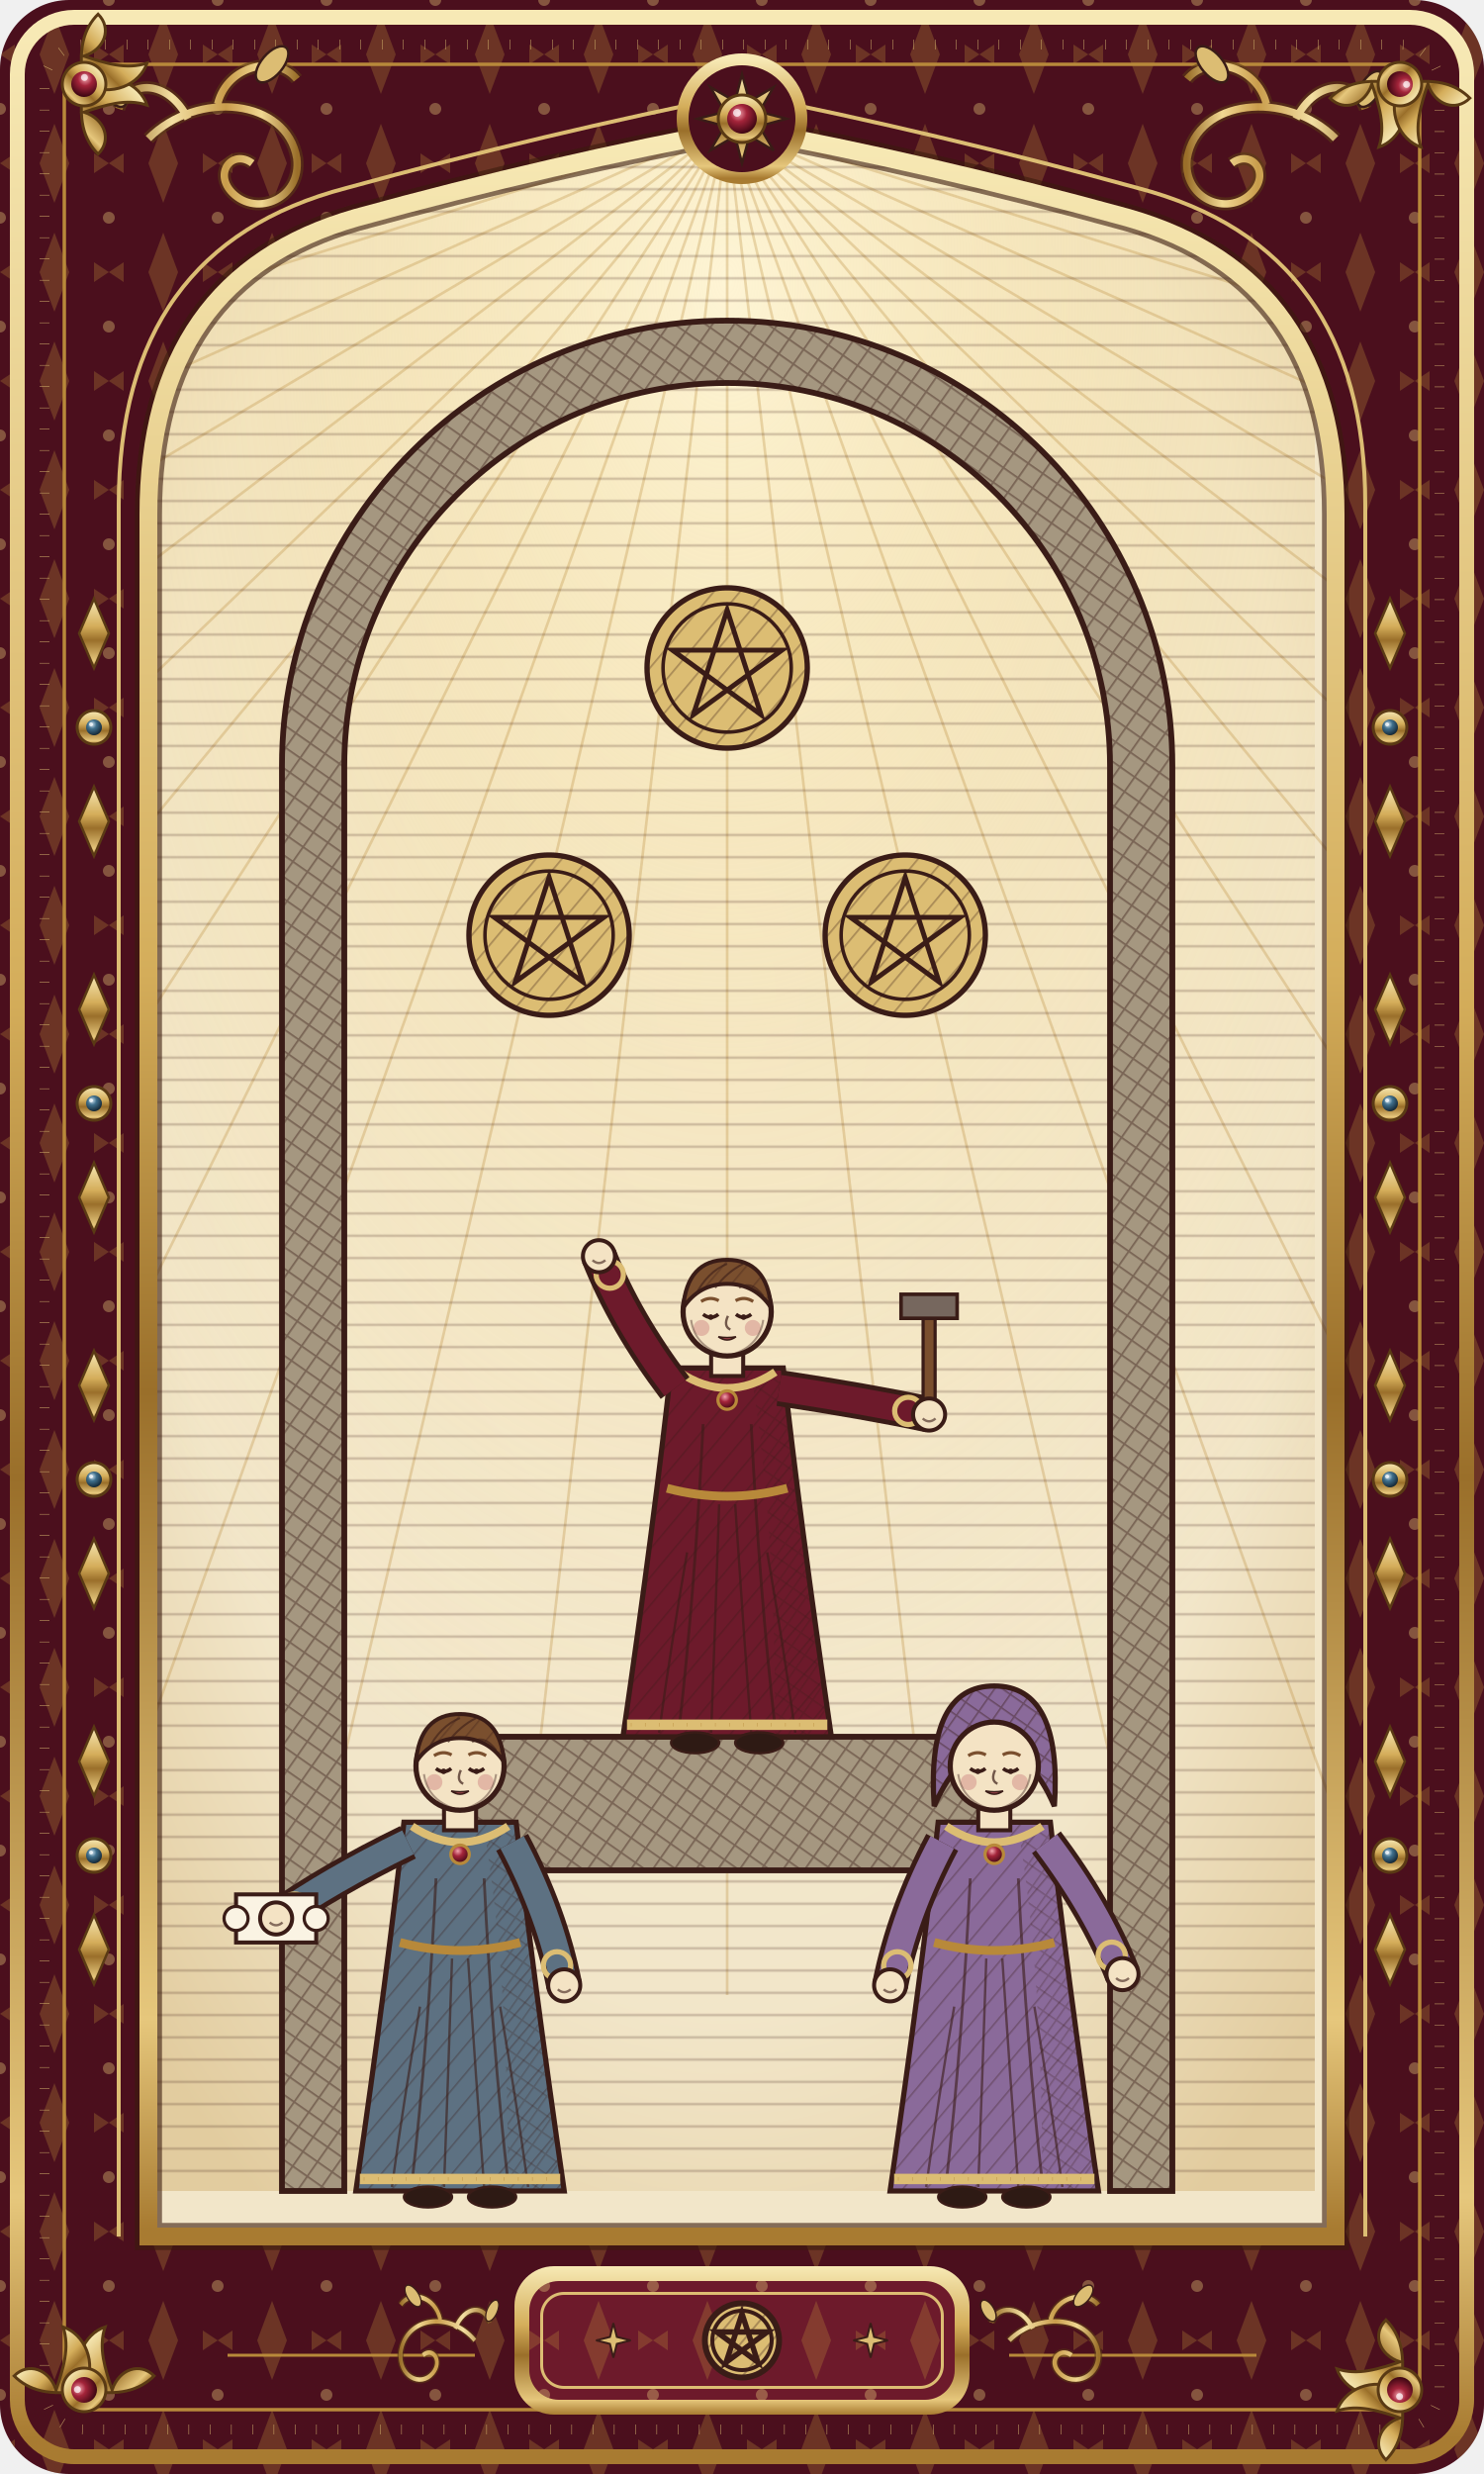
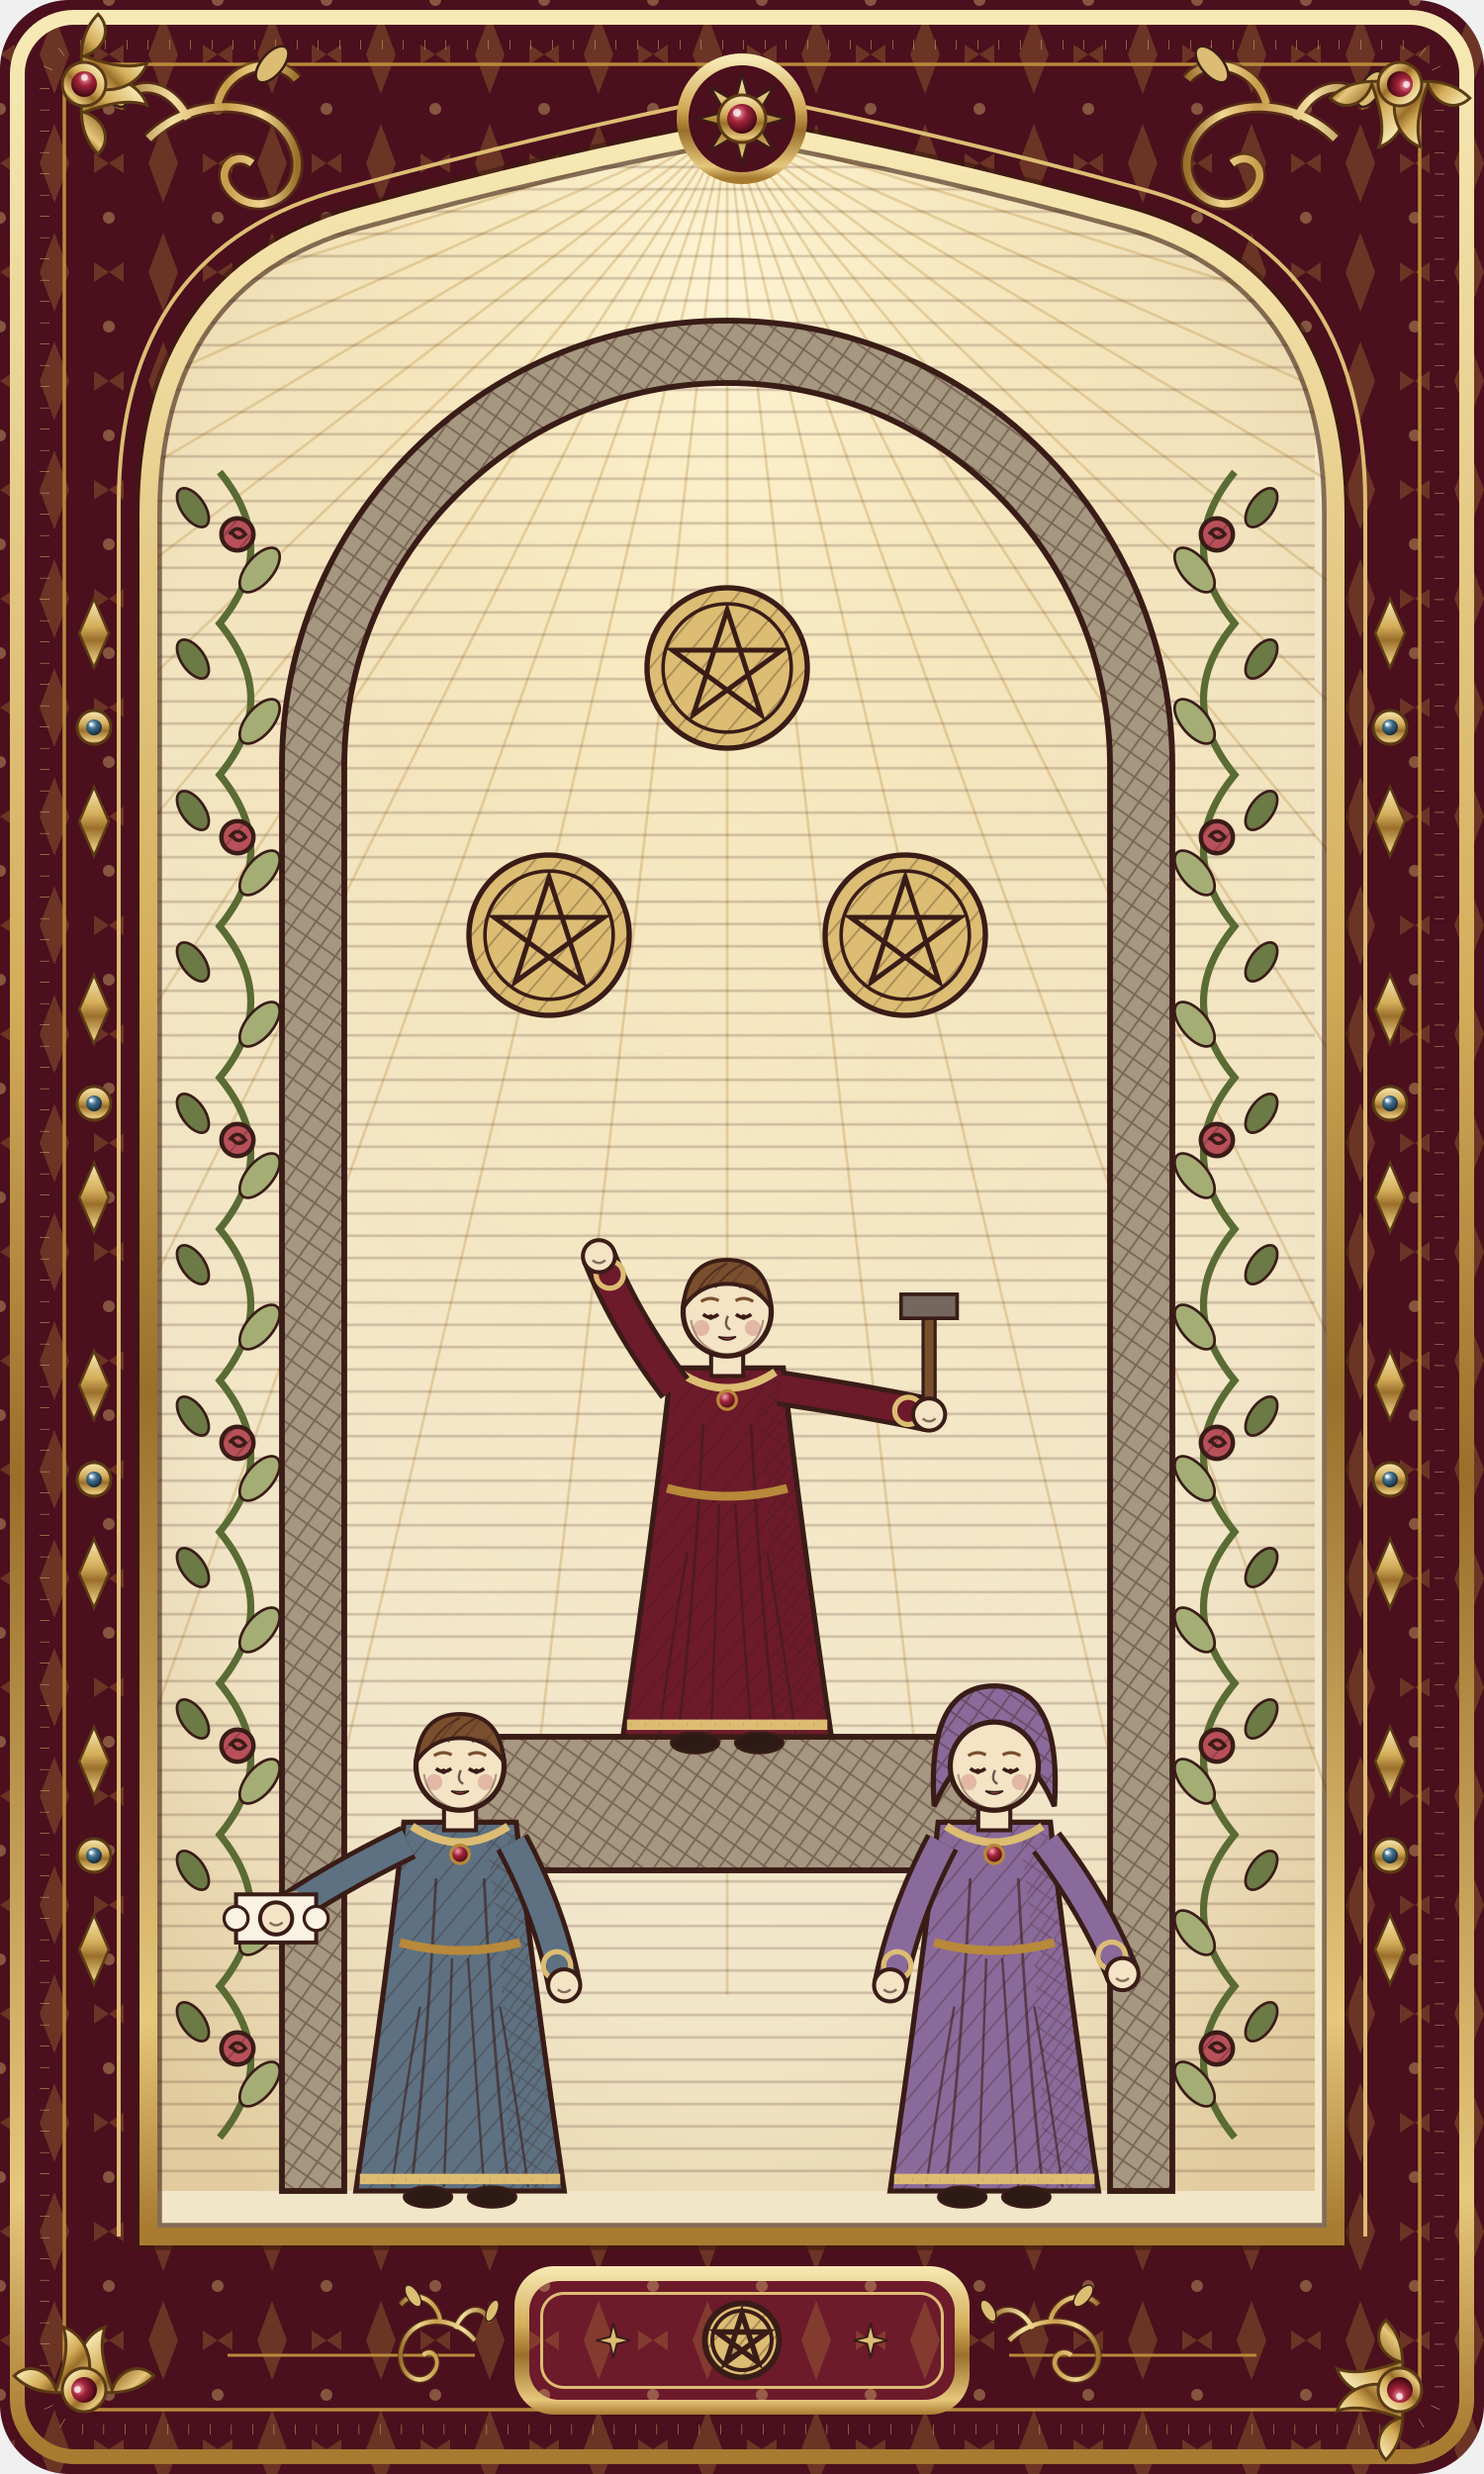
<svg xmlns="http://www.w3.org/2000/svg" width="300" height="500" viewBox="0 0 300 500">
  <defs>
    <pattern id="h" width="4.5" height="4.5" patternUnits="userSpaceOnUse" patternTransform="rotate(40)">
      <line x1="0" y1="0" x2="0" y2="4.5" stroke="#3a1c17" stroke-width="0.8" opacity="0.3" />
    </pattern>
    <pattern id="hx" width="4" height="4" patternUnits="userSpaceOnUse" patternTransform="rotate(35)">
      <path d="M0,0V4M0,0H4" stroke="#3a1c17" stroke-width="0.8" opacity="0.4" />
    </pattern>
    <pattern id="hz" width="8" height="5" patternUnits="userSpaceOnUse">
      <line x1="0" y1="2.5" x2="8" y2="2.5" stroke="#3a1c17" stroke-width="0.6" opacity="0.2" />
    </pattern>
    <pattern id="hl" width="6" height="6" patternUnits="userSpaceOnUse" patternTransform="rotate(-50)">
      <line x1="0" y1="0" x2="0" y2="6" stroke="#3a1c17" stroke-width="0.6" opacity="0.2" />
    </pattern>
    <pattern id="dots" width="7" height="7" patternUnits="userSpaceOnUse">
      <circle cx="2" cy="2" r="0.7" fill="#3a1c17" opacity="0.4" />
      <circle cx="5.5" cy="5" r="0.5" fill="#3a1c17" opacity="0.3" />
    </pattern>
    <pattern id="wv" width="24" height="9" patternUnits="userSpaceOnUse">
      <path d="M0,5 Q6,1 12,5 T24,5" fill="none" stroke="#3a1c17" stroke-width="0.7" opacity="0.4" />
    </pattern>
    <radialGradient id="pg" cx="50%" cy="42%" r="70%">
      <stop offset="0" stop-color="#f6ecd4" />
      <stop offset="0.7" stop-color="#f2e6c9" />
      <stop offset="1" stop-color="#e2cc9f" />
    </radialGradient>
    <radialGradient id="ng" cx="50%" cy="30%" r="80%">
      <stop offset="0" stop-color="#4a3a52" />
      <stop offset="1" stop-color="#2b2238" />
    </radialGradient>
    <linearGradient id="gold" x1="0" y1="0" x2="1" y2="1">
      <stop offset="0" stop-color="#dcbd73" />
      <stop offset="0.5" stop-color="#b8893a" />
      <stop offset="1" stop-color="#8e6626" />
    </linearGradient>
    <linearGradient id="gv" x1="0" y1="0" x2="0" y2="1">
      <stop offset="0" stop-color="#f7e9b5" />
      <stop offset="0.4" stop-color="#d4ad5a" />
      <stop offset="0.6" stop-color="#9a6f2a" />
      <stop offset="0.9" stop-color="#e6c77c" />
      <stop offset="1" stop-color="#a87b31" />
    </linearGradient>
    <linearGradient id="gh" x1="0" y1="0" x2="1" y2="0">
      <stop offset="0" stop-color="#9a6f2a" />
      <stop offset="0.3" stop-color="#f3dfa2" />
      <stop offset="0.6" stop-color="#c99d4c" />
      <stop offset="0.8" stop-color="#f0d791" />
      <stop offset="1" stop-color="#9a6f2a" />
    </linearGradient>
    <radialGradient id="gem" cx="38%" cy="32%" r="70%">
      <stop offset="0" stop-color="#f2a3ad" />
      <stop offset="0.4" stop-color="#a3243a" />
      <stop offset="1" stop-color="#3d0612" />
    </radialGradient>
    <radialGradient id="gemb" cx="38%" cy="32%" r="70%">
      <stop offset="0" stop-color="#cfe2ee" />
      <stop offset="0.4" stop-color="#3f6f8c" />
      <stop offset="1" stop-color="#132634" />
    </radialGradient>
    <radialGradient id="halo" cx="50%" cy="8%" r="75%">
      <stop offset="0" stop-color="#fff6d6" stop-opacity="0.9" />
      <stop offset="0.5" stop-color="#f4dc9a" stop-opacity="0.3" />
      <stop offset="1" stop-color="#f4dc9a" stop-opacity="0" />
    </radialGradient>
    <pattern id="damask" width="22" height="22" patternUnits="userSpaceOnUse">
      <path d="M11,3 l3,8 l-3,8 l-3,-8Z M0,11 l3,-2 l0,4Z M22,11 l-3,-2 l0,4Z" fill="#b8893a" opacity="0.3" />
      <circle cx="0" cy="0" r="1.2" fill="#dcbd73" opacity="0.4" />
      <circle cx="22" cy="22" r="1.2" fill="#dcbd73" opacity="0.4" />
      <circle cx="22" cy="0" r="1.2" fill="#dcbd73" opacity="0.4" />
      <circle cx="0" cy="22" r="1.2" fill="#dcbd73" opacity="0.4" />
    </pattern>
    <clipPath id="panel">
      <path d="M30,452 V104 Q30,56 72,44 Q112,33 150,26 Q188,33 228,44 Q270,56 270,104 V452Z" />
    </clipPath>
    <g id="fl">
      <g transform="translate(0 0) rotate(0)">
        <path d="M0,0 C2,-6 8,-8 12,-6 C8,-4 6,0 4,4 C8,2 12,4 12,8 C8,8 4,6 0,0Z" fill="url(#gv)" stroke="#5a3a14" stroke-width="0.6" />
        <path d="M0,0 C6,-2 8,-8 6,-12 C4,-8 0,-6 -4,-4 C-2,-8 -4,-12 -8,-12 C-8,-8 -6,-4 0,0Z" fill="url(#gv)" stroke="#5a3a14" stroke-width="0.6" />
        <circle cx="0" cy="0" r="4.4" fill="url(#gv)" stroke="#5a3a14" stroke-width="0.6" />
        <circle cx="0" cy="0" r="2.6" fill="url(#gem)" />
        <circle cx="-0.9" cy="-1" r="0.7" fill="#fff" opacity="0.7" />
      </g>
    </g>
    <g id="cu">
      <g transform="">
        <path d="M0,0 C10,-10 28,-8 30,4 C31,12 22,16 17,11 C13,7 17,2 21,5 M8,-4 C4,-12 -4,-12 -6,-6 M14,-7 C16,-15 26,-17 30,-12" fill="none" stroke="#5a3a14" stroke-width="2.6" opacity="0.6" />
        <path d="M0,0 C10,-10 28,-8 30,4 C31,12 22,16 17,11 C13,7 17,2 21,5 M8,-4 C4,-12 -4,-12 -6,-6 M14,-7 C16,-15 26,-17 30,-12" fill="none" stroke="url(#gh)" stroke-width="1.5" />
        <ellipse cx="25" cy="-15" rx="2.2" ry="4.4" fill="#dcbd73" stroke="#3a1c17" stroke-width="0.5" transform="rotate(40 25 -15)" />
        <ellipse cx="-7" cy="-10" rx="2" ry="4" fill="#dcbd73" stroke="#3a1c17" stroke-width="0.5" transform="rotate(-30 -7 -10)" />
      </g>
    </g>
    <g id="gb">
      <circle cx="0" cy="0" r="3.4" fill="url(#gv)" stroke="#5a3a14" stroke-width="0.6" />
      <circle cx="0" cy="0" r="1.6" fill="url(#gemb)" />
      <circle cx="-0.6" cy="-0.6" r="0.4" fill="#fff" opacity="0.7" />
    </g>
    <path id="dm" d="M0,-7 L3,0 L0,7 L-3,0Z" fill="url(#gv)" stroke="#5a3a14" stroke-width="0.5" />
  </defs>
  <rect x="0" y="0" width="300" height="500" rx="14" fill="#4b0f1d" />
  <rect x="0" y="0" width="300" height="500" rx="14" fill="url(#damask)" />
  <rect x="3.5" y="3.5" width="293" height="493" rx="11.5" fill="none" stroke="url(#gv)" stroke-width="3" />
  <rect x="9" y="9" width="282" height="482" rx="8" fill="none" stroke="#dcbd73" stroke-width="2" stroke-dasharray="0.1 4.2" opacity="0.9" />
  <rect x="13" y="13" width="274" height="474" rx="6" fill="none" stroke="#b8893a" stroke-width="0.7" />
  <path d="M30,452 V104 Q30,56 72,44 Q112,33 150,26 Q188,33 228,44 Q270,56 270,104 V452Z" fill="#f2e6c9" />
  <g clip-path="url(#panel)">
    <g transform="translate(12 9) scale(0.9)">
      <rect x="18" y="18" width="264" height="464" fill="url(#pg)" />
      <rect x="18" y="18" width="264" height="464" fill="url(#halo)" />
      <path d="M150,18 L-262.6,96.7 M150,18 L-250.8,143.6 M150,18 L-233.7,188.8 M150,18 L-211.5,231.8 M150,18 L-184.5,271.9 M150,18 L-153.1,308.7 M150,18 L-117.7,341.6 M150,18 L-78.7,370.2 M150,18 L-36.7,394.2 M150,18 L7.7,413.2 M150,18 L54.1,426.9 M150,18 L101.7,435.2 M150,18 L150,438 M150,18 L198.3,435.2 M150,18 L245.9,426.9 M150,18 L292.3,413.2 M150,18 L336.8,394.2 M150,18 L378.8,370.2 M150,18 L417.7,341.6 M150,18 L453.1,308.7 M150,18 L484.5,271.9 M150,18 L511.5,231.8 M150,18 L533.7,188.8 M150,18 L550.8,143.6 M150,18 L562.6,96.7 " stroke="#b8893a" stroke-width="0.6" opacity="0.3" />
      <rect x="18" y="18" width="264" height="464" fill="url(#hz)" />
+       <path d="M36,470 Q50,453 36,436 Q50,419 36,402 Q50,385 36,368 Q50,351 36,334 Q50,317 36,300 Q50,283 36,266 Q50,249 36,232 Q50,215 36,198 Q50,181 36,164 Q50,147 36,130 Q50,113 36,96 " fill="none" stroke="#5a6b34" stroke-width="1.6" />
+       <ellipse cx="45" cy="458" rx="3" ry="6" fill="#a3ad74" stroke="#3a1c17" stroke-width="0.6" transform="rotate(40 45 458)" />
+       <ellipse cx="30" cy="444" rx="2.6" ry="5" fill="#6c7a46" stroke="#3a1c17" stroke-width="0.6" transform="rotate(-35 30 444)" />
+       <circle cx="40" cy="450" r="3.6" fill="#b8505a" stroke="#3a1c17" stroke-width="1" />
+       <circle cx="40" cy="450" r="3.6" fill="url(#h)" />
+       <path d="M38.2,450 q1.8,-2.5 3.6,0 q-1.8,1.8 -3.2,-0.7" fill="none" stroke="#3a1c17" stroke-width="0.8" />
+       <ellipse cx="45" cy="424" rx="3" ry="6" fill="#a3ad74" stroke="#3a1c17" stroke-width="0.6" transform="rotate(40 45 424)" />
+       <ellipse cx="30" cy="410" rx="2.6" ry="5" fill="#6c7a46" stroke="#3a1c17" stroke-width="0.6" transform="rotate(-35 30 410)" />
+       <ellipse cx="45" cy="390" rx="3" ry="6" fill="#a3ad74" stroke="#3a1c17" stroke-width="0.6" transform="rotate(40 45 390)" />
+       <ellipse cx="30" cy="376" rx="2.6" ry="5" fill="#6c7a46" stroke="#3a1c17" stroke-width="0.6" transform="rotate(-35 30 376)" />
+       <circle cx="40" cy="382" r="3.6" fill="#b8505a" stroke="#3a1c17" stroke-width="1" />
+       <circle cx="40" cy="382" r="3.6" fill="url(#h)" />
+       <path d="M38.2,382 q1.8,-2.5 3.6,0 q-1.8,1.8 -3.2,-0.7" fill="none" stroke="#3a1c17" stroke-width="0.8" />
+       <ellipse cx="45" cy="356" rx="3" ry="6" fill="#a3ad74" stroke="#3a1c17" stroke-width="0.6" transform="rotate(40 45 356)" />
+       <ellipse cx="30" cy="342" rx="2.6" ry="5" fill="#6c7a46" stroke="#3a1c17" stroke-width="0.6" transform="rotate(-35 30 342)" />
+       <ellipse cx="45" cy="322" rx="3" ry="6" fill="#a3ad74" stroke="#3a1c17" stroke-width="0.6" transform="rotate(40 45 322)" />
+       <ellipse cx="30" cy="308" rx="2.6" ry="5" fill="#6c7a46" stroke="#3a1c17" stroke-width="0.6" transform="rotate(-35 30 308)" />
+       <circle cx="40" cy="314" r="3.6" fill="#b8505a" stroke="#3a1c17" stroke-width="1" />
+       <circle cx="40" cy="314" r="3.6" fill="url(#h)" />
+       <path d="M38.2,314 q1.8,-2.5 3.6,0 q-1.8,1.8 -3.2,-0.7" fill="none" stroke="#3a1c17" stroke-width="0.8" />
+       <ellipse cx="45" cy="288" rx="3" ry="6" fill="#a3ad74" stroke="#3a1c17" stroke-width="0.6" transform="rotate(40 45 288)" />
+       <ellipse cx="30" cy="274" rx="2.6" ry="5" fill="#6c7a46" stroke="#3a1c17" stroke-width="0.6" transform="rotate(-35 30 274)" />
+       <ellipse cx="45" cy="254" rx="3" ry="6" fill="#a3ad74" stroke="#3a1c17" stroke-width="0.6" transform="rotate(40 45 254)" />
+       <ellipse cx="30" cy="240" rx="2.6" ry="5" fill="#6c7a46" stroke="#3a1c17" stroke-width="0.6" transform="rotate(-35 30 240)" />
+       <circle cx="40" cy="246" r="3.6" fill="#b8505a" stroke="#3a1c17" stroke-width="1" />
+       <circle cx="40" cy="246" r="3.6" fill="url(#h)" />
+       <path d="M38.2,246 q1.8,-2.5 3.6,0 q-1.8,1.8 -3.2,-0.7" fill="none" stroke="#3a1c17" stroke-width="0.8" />
+       <ellipse cx="45" cy="220" rx="3" ry="6" fill="#a3ad74" stroke="#3a1c17" stroke-width="0.6" transform="rotate(40 45 220)" />
+       <ellipse cx="30" cy="206" rx="2.6" ry="5" fill="#6c7a46" stroke="#3a1c17" stroke-width="0.6" transform="rotate(-35 30 206)" />
+       <ellipse cx="45" cy="186" rx="3" ry="6" fill="#a3ad74" stroke="#3a1c17" stroke-width="0.6" transform="rotate(40 45 186)" />
+       <ellipse cx="30" cy="172" rx="2.6" ry="5" fill="#6c7a46" stroke="#3a1c17" stroke-width="0.6" transform="rotate(-35 30 172)" />
+       <circle cx="40" cy="178" r="3.6" fill="#b8505a" stroke="#3a1c17" stroke-width="1" />
+       <circle cx="40" cy="178" r="3.6" fill="url(#h)" />
+       <path d="M38.2,178 q1.8,-2.5 3.6,0 q-1.8,1.8 -3.2,-0.7" fill="none" stroke="#3a1c17" stroke-width="0.8" />
+       <ellipse cx="45" cy="152" rx="3" ry="6" fill="#a3ad74" stroke="#3a1c17" stroke-width="0.6" transform="rotate(40 45 152)" />
+       <ellipse cx="30" cy="138" rx="2.6" ry="5" fill="#6c7a46" stroke="#3a1c17" stroke-width="0.6" transform="rotate(-35 30 138)" />
+       <ellipse cx="45" cy="118" rx="3" ry="6" fill="#a3ad74" stroke="#3a1c17" stroke-width="0.6" transform="rotate(40 45 118)" />
+       <ellipse cx="30" cy="104" rx="2.6" ry="5" fill="#6c7a46" stroke="#3a1c17" stroke-width="0.6" transform="rotate(-35 30 104)" />
+       <circle cx="40" cy="110" r="3.6" fill="#b8505a" stroke="#3a1c17" stroke-width="1" />
+       <circle cx="40" cy="110" r="3.6" fill="url(#h)" />
+       <path d="M38.2,110 q1.8,-2.5 3.6,0 q-1.8,1.8 -3.2,-0.7" fill="none" stroke="#3a1c17" stroke-width="0.8" />
+       <path d="M264,470 Q250,453 264,436 Q250,419 264,402 Q250,385 264,368 Q250,351 264,334 Q250,317 264,300 Q250,283 264,266 Q250,249 264,232 Q250,215 264,198 Q250,181 264,164 Q250,147 264,130 Q250,113 264,96 " fill="none" stroke="#5a6b34" stroke-width="1.6" />
+       <ellipse cx="255" cy="458" rx="3" ry="6" fill="#a3ad74" stroke="#3a1c17" stroke-width="0.6" transform="rotate(-40 255 458)" />
+       <ellipse cx="270" cy="444" rx="2.6" ry="5" fill="#6c7a46" stroke="#3a1c17" stroke-width="0.6" transform="rotate(35 270 444)" />
+       <circle cx="260" cy="450" r="3.6" fill="#b8505a" stroke="#3a1c17" stroke-width="1" />
+       <circle cx="260" cy="450" r="3.6" fill="url(#h)" />
+       <path d="M258.2,450 q1.8,-2.5 3.6,0 q-1.8,1.8 -3.2,-0.7" fill="none" stroke="#3a1c17" stroke-width="0.8" />
+       <ellipse cx="255" cy="424" rx="3" ry="6" fill="#a3ad74" stroke="#3a1c17" stroke-width="0.6" transform="rotate(-40 255 424)" />
+       <ellipse cx="270" cy="410" rx="2.6" ry="5" fill="#6c7a46" stroke="#3a1c17" stroke-width="0.6" transform="rotate(35 270 410)" />
+       <ellipse cx="255" cy="390" rx="3" ry="6" fill="#a3ad74" stroke="#3a1c17" stroke-width="0.6" transform="rotate(-40 255 390)" />
+       <ellipse cx="270" cy="376" rx="2.6" ry="5" fill="#6c7a46" stroke="#3a1c17" stroke-width="0.6" transform="rotate(35 270 376)" />
+       <circle cx="260" cy="382" r="3.6" fill="#b8505a" stroke="#3a1c17" stroke-width="1" />
+       <circle cx="260" cy="382" r="3.6" fill="url(#h)" />
+       <path d="M258.2,382 q1.8,-2.5 3.6,0 q-1.8,1.8 -3.2,-0.7" fill="none" stroke="#3a1c17" stroke-width="0.8" />
+       <ellipse cx="255" cy="356" rx="3" ry="6" fill="#a3ad74" stroke="#3a1c17" stroke-width="0.6" transform="rotate(-40 255 356)" />
+       <ellipse cx="270" cy="342" rx="2.6" ry="5" fill="#6c7a46" stroke="#3a1c17" stroke-width="0.6" transform="rotate(35 270 342)" />
+       <ellipse cx="255" cy="322" rx="3" ry="6" fill="#a3ad74" stroke="#3a1c17" stroke-width="0.6" transform="rotate(-40 255 322)" />
+       <ellipse cx="270" cy="308" rx="2.6" ry="5" fill="#6c7a46" stroke="#3a1c17" stroke-width="0.6" transform="rotate(35 270 308)" />
+       <circle cx="260" cy="314" r="3.6" fill="#b8505a" stroke="#3a1c17" stroke-width="1" />
+       <circle cx="260" cy="314" r="3.6" fill="url(#h)" />
+       <path d="M258.2,314 q1.8,-2.5 3.6,0 q-1.8,1.8 -3.2,-0.7" fill="none" stroke="#3a1c17" stroke-width="0.8" />
+       <ellipse cx="255" cy="288" rx="3" ry="6" fill="#a3ad74" stroke="#3a1c17" stroke-width="0.6" transform="rotate(-40 255 288)" />
+       <ellipse cx="270" cy="274" rx="2.6" ry="5" fill="#6c7a46" stroke="#3a1c17" stroke-width="0.6" transform="rotate(35 270 274)" />
+       <ellipse cx="255" cy="254" rx="3" ry="6" fill="#a3ad74" stroke="#3a1c17" stroke-width="0.6" transform="rotate(-40 255 254)" />
+       <ellipse cx="270" cy="240" rx="2.6" ry="5" fill="#6c7a46" stroke="#3a1c17" stroke-width="0.6" transform="rotate(35 270 240)" />
+       <circle cx="260" cy="246" r="3.6" fill="#b8505a" stroke="#3a1c17" stroke-width="1" />
+       <circle cx="260" cy="246" r="3.6" fill="url(#h)" />
+       <path d="M258.2,246 q1.8,-2.5 3.6,0 q-1.8,1.8 -3.2,-0.7" fill="none" stroke="#3a1c17" stroke-width="0.8" />
+       <ellipse cx="255" cy="220" rx="3" ry="6" fill="#a3ad74" stroke="#3a1c17" stroke-width="0.6" transform="rotate(-40 255 220)" />
+       <ellipse cx="270" cy="206" rx="2.6" ry="5" fill="#6c7a46" stroke="#3a1c17" stroke-width="0.6" transform="rotate(35 270 206)" />
+       <ellipse cx="255" cy="186" rx="3" ry="6" fill="#a3ad74" stroke="#3a1c17" stroke-width="0.6" transform="rotate(-40 255 186)" />
+       <ellipse cx="270" cy="172" rx="2.6" ry="5" fill="#6c7a46" stroke="#3a1c17" stroke-width="0.6" transform="rotate(35 270 172)" />
+       <circle cx="260" cy="178" r="3.6" fill="#b8505a" stroke="#3a1c17" stroke-width="1" />
+       <circle cx="260" cy="178" r="3.6" fill="url(#h)" />
+       <path d="M258.2,178 q1.8,-2.5 3.6,0 q-1.8,1.8 -3.2,-0.7" fill="none" stroke="#3a1c17" stroke-width="0.8" />
+       <ellipse cx="255" cy="152" rx="3" ry="6" fill="#a3ad74" stroke="#3a1c17" stroke-width="0.6" transform="rotate(-40 255 152)" />
+       <ellipse cx="270" cy="138" rx="2.6" ry="5" fill="#6c7a46" stroke="#3a1c17" stroke-width="0.6" transform="rotate(35 270 138)" />
+       <ellipse cx="255" cy="118" rx="3" ry="6" fill="#a3ad74" stroke="#3a1c17" stroke-width="0.6" transform="rotate(-40 255 118)" />
+       <ellipse cx="270" cy="104" rx="2.6" ry="5" fill="#6c7a46" stroke="#3a1c17" stroke-width="0.6" transform="rotate(35 270 104)" />
+       <circle cx="260" cy="110" r="3.6" fill="#b8505a" stroke="#3a1c17" stroke-width="1" />
+       <circle cx="260" cy="110" r="3.6" fill="url(#h)" />
+       <path d="M258.2,110 q1.8,-2.5 3.6,0 q-1.8,1.8 -3.2,-0.7" fill="none" stroke="#3a1c17" stroke-width="0.8" />
      <path d="M50,482 V162 A100,100 0 0,1 250,162 V482 H236 V162 A86,86 0 0,0 64,162 V482Z" fill="#a59780" stroke="#3a1c17" stroke-width="1.3" />
      <path d="M50,482 V162 A100,100 0 0,1 250,162 V482 H236 V162 A86,86 0 0,0 64,162 V482Z" fill="url(#hx)" />
      <g transform="translate(150 140)">
        <circle cx="0" cy="0" r="18" fill="#dcbd73" stroke="#3a1c17" stroke-width="1.2" />
        <circle cx="0" cy="0" r="18" fill="url(#h)" />
        <circle cx="0" cy="0" r="14.4" fill="none" stroke="#3a1c17" stroke-width="0.8" />
        <path d="M0,-13L7.6,10.5L-12.3,-4L12.3,-4L-7.6,10.5Z" fill="none" stroke="#3a1c17" stroke-width="1.1" />
      </g>
      <g transform="translate(110 200)">
        <circle cx="0" cy="0" r="18" fill="#dcbd73" stroke="#3a1c17" stroke-width="1.2" />
        <circle cx="0" cy="0" r="18" fill="url(#h)" />
        <circle cx="0" cy="0" r="14.4" fill="none" stroke="#3a1c17" stroke-width="0.8" />
        <path d="M0,-13L7.6,10.5L-12.3,-4L12.3,-4L-7.6,10.5Z" fill="none" stroke="#3a1c17" stroke-width="1.1" />
      </g>
      <g transform="translate(190 200)">
        <circle cx="0" cy="0" r="18" fill="#dcbd73" stroke="#3a1c17" stroke-width="1.2" />
        <circle cx="0" cy="0" r="18" fill="url(#h)" />
        <circle cx="0" cy="0" r="14.4" fill="none" stroke="#3a1c17" stroke-width="0.8" />
        <path d="M0,-13L7.6,10.5L-12.3,-4L12.3,-4L-7.6,10.5Z" fill="none" stroke="#3a1c17" stroke-width="1.1" />
      </g>
      <path d="M90,380h120v30h-120Z" fill="#a59780" stroke="#3a1c17" stroke-width="1.3" />
      <path d="M90,380h120v30h-120Z" fill="url(#hx)" />
      <g transform="translate(150 380) scale(0.9 0.9)">
        <path d="M-14,-92 Q-18,-55.2 -26,0 L26,0 Q18,-55.2 14,-92Z" fill="#6d1a2b" stroke="#3a1c17" stroke-width="1.3" />
        <path d="M-14,-92 Q-18,-55.2 -26,0 L26,0 Q18,-55.2 14,-92Z" fill="url(#h)" />
        <path d="M6,-90 Q12,-55.2 12,0 L26,0 Q18,-55.2 14,-92Z" fill="url(#hx)" opacity="0.6" />
        <path d="M-2,-58 Q-3,-27.6 -4,-1 M2,-58 Q4,-27.6 6,-1 M-17,-1 Q-14,-23 -10,-46 M17,-1 Q14,-23 10,-46" fill="none" stroke="#3a1c17" stroke-width="0.6" opacity="0.6" />
        <ellipse cx="-8" cy="1.5" rx="6" ry="2.6" fill="#2e1a14" stroke="#3a1c17" stroke-width="0.6" />
        <ellipse cx="8" cy="1.5" rx="6" ry="2.6" fill="#2e1a14" stroke="#3a1c17" stroke-width="0.6" />
        <path d="M-6,-78 Q-8,-36.8 -12,-2 M6,-78 Q8,-36.8 12,-2" fill="none" stroke="#3a1c17" stroke-width="0.7" opacity="0.6" />
        <path d="M-15,-62 Q0,-58 15,-62" fill="none" stroke="#b8893a" stroke-width="2.2" />
        <path d="M-12,-91 Q0,-83 12,-91" fill="none" stroke="#dcbd73" stroke-width="2" />
        <circle cx="0" cy="-84" r="2.3" fill="url(#gem)" stroke="#b8893a" stroke-width="0.8" />
        <path d="M-25,-3 H25" fill="none" stroke="#dcbd73" stroke-width="2.6" />
        <path d="M-24,-3 H24" fill="none" stroke="#b8893a" stroke-width="0.9" stroke-dasharray="0.1 3.4" />
        <path d="M-4,-90 v-6 h8 v6Z" fill="#f4e3c4" stroke="#3a1c17" stroke-width="1" />
        <circle cx="0" cy="-106" r="11" fill="#f4e3c4" stroke="#3a1c17" stroke-width="1.3" />
        <path d="M-11,-107 q1,-12 11,-12 q10,0 11,12 q-4,-6 -11,-6 q-7,0 -11,6Z" fill="#7a4f2e" stroke="#3a1c17" stroke-width="1" />
        <path d="M-11,-107 q1,-12 11,-12 q10,0 11,12 q-4,-6 -11,-6 q-7,0 -11,6Z" fill="url(#h)" />
        <path d="M-8,-110 q3,-6 8,-8 M-3,-112 q3,-4 7,-6 M3,-112 q3,-2 6,2" fill="none" stroke="#3a1c17" stroke-width="0.5" opacity="0.6" />
        <path d="M-6.5,-108.6 q2.2,-1.4 4.4,-0.2 M2.1,-108.8 q2.2,-1.2 4.4,0.2" fill="none" stroke="#7a4f2e" stroke-width="0.8" />
        <path d="M-6,-105.4 q1.9,1.5 3.8,0 M2.2,-105.4 q1.9,1.5 3.8,0" fill="none" stroke="#3a1c17" stroke-width="0.9" />
        <circle cx="-4.1" cy="-104.7" r="0.7" fill="#3a1c17" />
        <circle cx="4.1" cy="-104.7" r="0.7" fill="#3a1c17" />
        <path d="M0.2,-105 q-1.2,2.6 0.6,3.4" fill="none" stroke="#3a1c17" stroke-width="0.6" opacity="0.7" />
        <path d="M-2.2,-99.8 q2.2,1.6 4.4,0 q-2.2,0.4 -4.4,0Z" fill="#b8505a" stroke="#3a1c17" stroke-width="0.4" />
        <circle cx="-6.4" cy="-102" r="2" fill="#b8505a" opacity="0.3" />
        <circle cx="6.4" cy="-102" r="2" fill="#b8505a" opacity="0.3" />
        <path d="M-9,-104 q1,7 9,9 q8,-2 9,-9" fill="none" stroke="#3a1c17" stroke-width="0.5" opacity="0.4" />
        <g transform="translate(0 0)" />
        <path d="M-13,-87 Q-25.5,-103.5 -32,-119.9" fill="none" stroke="#3a1c17" stroke-width="9" />
        <path d="M-13,-87 Q-25.5,-103.5 -32,-119.9" fill="none" stroke="#6d1a2b" stroke-width="6.6" />
        <circle cx="-29.3" cy="-115.3" r="3.4" fill="none" stroke="#dcbd73" stroke-width="1.3" />
        <path d="M13,-87 Q34.7,-83.7 50.4,-80.4" fill="none" stroke="#3a1c17" stroke-width="9" />
        <path d="M13,-87 Q34.7,-83.7 50.4,-80.4" fill="none" stroke="#6d1a2b" stroke-width="6.6" />
        <circle cx="45.2" cy="-81.3" r="3.4" fill="none" stroke="#dcbd73" stroke-width="1.3" />
        <g transform="translate(50.4 -80.4) rotate(0)">
          <path d="M-1.5,0 V-26 H1.5 V0Z" fill="#7a4f2e" stroke="#3a1c17" stroke-width="0.8" />
          <path d="M-7,-30 h14 v6 h-14Z" fill="#76675e" stroke="#3a1c17" stroke-width="0.9" />
        </g>
        <circle cx="-32" cy="-119.9" r="4" fill="#f4e3c4" stroke="#3a1c17" stroke-width="1" />
        <path d="M-33.6,-118.9 q1.6,1.4 3.2,0" fill="none" stroke="#3a1c17" stroke-width="0.6" opacity="0.6" />
        <circle cx="50.4" cy="-80.4" r="4" fill="#f4e3c4" stroke="#3a1c17" stroke-width="1" />
        <path d="M48.8,-79.4 q1.6,1.4 3.2,0" fill="none" stroke="#3a1c17" stroke-width="0.6" opacity="0.6" />
      </g>
      <g transform="translate(90 482) scale(0.9 0.9)">
        <path d="M-14,-92 Q-18,-55.2 -26,0 L26,0 Q18,-55.2 14,-92Z" fill="#5d7182" stroke="#3a1c17" stroke-width="1.3" />
        <path d="M-14,-92 Q-18,-55.2 -26,0 L26,0 Q18,-55.2 14,-92Z" fill="url(#h)" />
        <path d="M6,-90 Q12,-55.2 12,0 L26,0 Q18,-55.2 14,-92Z" fill="url(#hx)" opacity="0.6" />
        <path d="M-2,-58 Q-3,-27.6 -4,-1 M2,-58 Q4,-27.6 6,-1 M-17,-1 Q-14,-23 -10,-46 M17,-1 Q14,-23 10,-46" fill="none" stroke="#3a1c17" stroke-width="0.6" opacity="0.6" />
        <ellipse cx="-8" cy="1.5" rx="6" ry="2.6" fill="#2e1a14" stroke="#3a1c17" stroke-width="0.6" />
        <ellipse cx="8" cy="1.5" rx="6" ry="2.6" fill="#2e1a14" stroke="#3a1c17" stroke-width="0.6" />
        <path d="M-6,-78 Q-8,-36.8 -12,-2 M6,-78 Q8,-36.8 12,-2" fill="none" stroke="#3a1c17" stroke-width="0.7" opacity="0.6" />
        <path d="M-15,-62 Q0,-58 15,-62" fill="none" stroke="#b8893a" stroke-width="2.2" />
        <path d="M-12,-91 Q0,-83 12,-91" fill="none" stroke="#dcbd73" stroke-width="2" />
        <circle cx="0" cy="-84" r="2.3" fill="url(#gem)" stroke="#b8893a" stroke-width="0.8" />
        <path d="M-25,-3 H25" fill="none" stroke="#dcbd73" stroke-width="2.6" />
        <path d="M-24,-3 H24" fill="none" stroke="#b8893a" stroke-width="0.9" stroke-dasharray="0.1 3.4" />
        <path d="M-4,-90 v-6 h8 v6Z" fill="#f4e3c4" stroke="#3a1c17" stroke-width="1" />
        <circle cx="0" cy="-106" r="11" fill="#f4e3c4" stroke="#3a1c17" stroke-width="1.3" />
        <path d="M-11,-107 q1,-12 11,-12 q10,0 11,12 q-4,-6 -11,-6 q-7,0 -11,6Z" fill="#7a4f2e" stroke="#3a1c17" stroke-width="1" />
        <path d="M-11,-107 q1,-12 11,-12 q10,0 11,12 q-4,-6 -11,-6 q-7,0 -11,6Z" fill="url(#h)" />
        <path d="M-8,-110 q3,-6 8,-8 M-3,-112 q3,-4 7,-6 M3,-112 q3,-2 6,2" fill="none" stroke="#3a1c17" stroke-width="0.5" opacity="0.6" />
        <path d="M-6.5,-108.6 q2.2,-1.4 4.4,-0.2 M2.1,-108.8 q2.2,-1.2 4.4,0.2" fill="none" stroke="#7a4f2e" stroke-width="0.8" />
        <path d="M-6,-105.4 q1.9,1.5 3.8,0 M2.2,-105.4 q1.9,1.5 3.8,0" fill="none" stroke="#3a1c17" stroke-width="0.9" />
        <circle cx="-4.1" cy="-104.7" r="0.7" fill="#3a1c17" />
        <circle cx="4.1" cy="-104.7" r="0.7" fill="#3a1c17" />
        <path d="M0.2,-105 q-1.2,2.6 0.6,3.4" fill="none" stroke="#3a1c17" stroke-width="0.6" opacity="0.7" />
        <path d="M-2.2,-99.8 q2.2,1.6 4.4,0 q-2.2,0.4 -4.4,0Z" fill="#b8505a" stroke="#3a1c17" stroke-width="0.4" />
        <circle cx="-6.4" cy="-102" r="2" fill="#b8505a" opacity="0.3" />
        <circle cx="6.4" cy="-102" r="2" fill="#b8505a" opacity="0.3" />
        <path d="M-9,-104 q1,7 9,9 q8,-2 9,-9" fill="none" stroke="#3a1c17" stroke-width="0.5" opacity="0.4" />
        <g transform="translate(0 0)" />
        <path d="M-13,-87 Q-32.5,-77.5 -45.9,-68" fill="none" stroke="#3a1c17" stroke-width="9" />
        <path d="M-13,-87 Q-32.5,-77.5 -45.9,-68" fill="none" stroke="#5d7182" stroke-width="6.6" />
        <circle cx="-41.3" cy="-70.7" r="3.4" fill="none" stroke="#dcbd73" stroke-width="1.3" />
        <path d="M13,-87 Q22.5,-69.1 26,-51.3" fill="none" stroke="#3a1c17" stroke-width="9" />
        <path d="M13,-87 Q22.5,-69.1 26,-51.3" fill="none" stroke="#5d7182" stroke-width="6.6" />
        <circle cx="24.2" cy="-56.3" r="3.4" fill="none" stroke="#dcbd73" stroke-width="1.3" />
        <g transform="translate(-45.9 -68) rotate(0)">
          <path d="M-10,-6 h20 v12 h-20Z" fill="#faf3e3" stroke="#3a1c17" stroke-width="1" />
          <circle cx="-10" cy="0" r="3" fill="#faf3e3" stroke="#3a1c17" stroke-width="0.8" />
          <circle cx="10" cy="0" r="3" fill="#faf3e3" stroke="#3a1c17" stroke-width="0.8" />
        </g>
        <circle cx="-45.9" cy="-68" r="4" fill="#f4e3c4" stroke="#3a1c17" stroke-width="1" />
        <path d="M-47.5,-67 q1.6,1.4 3.2,0" fill="none" stroke="#3a1c17" stroke-width="0.6" opacity="0.6" />
        <circle cx="26" cy="-51.3" r="4" fill="#f4e3c4" stroke="#3a1c17" stroke-width="1" />
        <path d="M24.4,-50.3 q1.6,1.4 3.2,0" fill="none" stroke="#3a1c17" stroke-width="0.6" opacity="0.6" />
      </g>
      <g transform="translate(210 482) scale(0.9 0.9)">
        <path d="M-14,-92 Q-18,-55.2 -26,0 L26,0 Q18,-55.2 14,-92Z" fill="#8a6a9a" stroke="#3a1c17" stroke-width="1.3" />
        <path d="M-14,-92 Q-18,-55.2 -26,0 L26,0 Q18,-55.2 14,-92Z" fill="url(#h)" />
        <path d="M6,-90 Q12,-55.2 12,0 L26,0 Q18,-55.2 14,-92Z" fill="url(#hx)" opacity="0.6" />
        <path d="M-2,-58 Q-3,-27.6 -4,-1 M2,-58 Q4,-27.6 6,-1 M-17,-1 Q-14,-23 -10,-46 M17,-1 Q14,-23 10,-46" fill="none" stroke="#3a1c17" stroke-width="0.6" opacity="0.6" />
        <ellipse cx="-8" cy="1.5" rx="6" ry="2.6" fill="#2e1a14" stroke="#3a1c17" stroke-width="0.6" />
        <ellipse cx="8" cy="1.5" rx="6" ry="2.6" fill="#2e1a14" stroke="#3a1c17" stroke-width="0.6" />
        <path d="M-6,-78 Q-8,-36.8 -12,-2 M6,-78 Q8,-36.8 12,-2" fill="none" stroke="#3a1c17" stroke-width="0.7" opacity="0.6" />
        <path d="M-15,-62 Q0,-58 15,-62" fill="none" stroke="#b8893a" stroke-width="2.2" />
        <path d="M-12,-91 Q0,-83 12,-91" fill="none" stroke="#dcbd73" stroke-width="2" />
        <circle cx="0" cy="-84" r="2.3" fill="url(#gem)" stroke="#b8893a" stroke-width="0.8" />
        <path d="M-25,-3 H25" fill="none" stroke="#dcbd73" stroke-width="2.6" />
        <path d="M-24,-3 H24" fill="none" stroke="#b8893a" stroke-width="0.9" stroke-dasharray="0.1 3.4" />
        <path d="M-4,-90 v-6 h8 v6Z" fill="#f4e3c4" stroke="#3a1c17" stroke-width="1" />
        <path d="M-15,-96 q-2,-30 15,-30 q17,0 15,30 q-6,-14 -15,-14 q-9,0 -15,14Z" fill="#8a6a9a" stroke="#3a1c17" stroke-width="1.3" />
        <path d="M-15,-96 q-2,-30 15,-30 q17,0 15,30 q-6,-14 -15,-14 q-9,0 -15,14Z" fill="url(#hx)" />
        <circle cx="0" cy="-106" r="11" fill="#f4e3c4" stroke="#3a1c17" stroke-width="1.3" />
        <path d="M-6.5,-108.6 q2.2,-1.4 4.4,-0.2 M2.1,-108.8 q2.2,-1.2 4.4,0.2" fill="none" stroke="#7a4f2e" stroke-width="0.8" />
        <path d="M-6,-105.4 q1.9,1.5 3.8,0 M2.2,-105.4 q1.9,1.5 3.8,0" fill="none" stroke="#3a1c17" stroke-width="0.9" />
        <circle cx="-4.1" cy="-104.7" r="0.7" fill="#3a1c17" />
        <circle cx="4.1" cy="-104.7" r="0.7" fill="#3a1c17" />
        <path d="M0.2,-105 q-1.2,2.6 0.6,3.4" fill="none" stroke="#3a1c17" stroke-width="0.6" opacity="0.7" />
        <path d="M-2.2,-99.8 q2.2,1.6 4.4,0 q-2.2,0.4 -4.4,0Z" fill="#b8505a" stroke="#3a1c17" stroke-width="0.4" />
        <circle cx="-6.4" cy="-102" r="2" fill="#b8505a" opacity="0.3" />
        <circle cx="6.4" cy="-102" r="2" fill="#b8505a" opacity="0.3" />
        <path d="M-9,-104 q1,7 9,9 q8,-2 9,-9" fill="none" stroke="#3a1c17" stroke-width="0.5" opacity="0.4" />
        <path d="M-13,-87 Q-22.5,-69.1 -26,-51.3" fill="none" stroke="#3a1c17" stroke-width="9" />
        <path d="M-13,-87 Q-22.5,-69.1 -26,-51.3" fill="none" stroke="#8a6a9a" stroke-width="6.6" />
        <circle cx="-24.2" cy="-56.3" r="3.4" fill="none" stroke="#dcbd73" stroke-width="1.3" />
        <path d="M13,-87 Q25.5,-70.5 32,-54.1" fill="none" stroke="#3a1c17" stroke-width="9" />
        <path d="M13,-87 Q25.5,-70.5 32,-54.1" fill="none" stroke="#8a6a9a" stroke-width="6.6" />
        <circle cx="29.3" cy="-58.7" r="3.4" fill="none" stroke="#dcbd73" stroke-width="1.3" />
        <circle cx="-26" cy="-51.3" r="4" fill="#f4e3c4" stroke="#3a1c17" stroke-width="1" />
        <path d="M-27.6,-50.3 q1.6,1.4 3.2,0" fill="none" stroke="#3a1c17" stroke-width="0.6" opacity="0.6" />
        <circle cx="32" cy="-54.1" r="4" fill="#f4e3c4" stroke="#3a1c17" stroke-width="1" />
        <path d="M30.4,-53.1 q1.6,1.4 3.2,0" fill="none" stroke="#3a1c17" stroke-width="0.6" opacity="0.6" />
      </g>
    </g>
  </g>
  <path d="M30,452 V104 Q30,56 72,44 Q112,33 150,26 Q188,33 228,44 Q270,56 270,104 V452Z" fill="none" stroke="#3a1a0c" stroke-width="5.5" opacity="0.6" />
  <path d="M30,452 V104 Q30,56 72,44 Q112,33 150,26 Q188,33 228,44 Q270,56 270,104 V452Z" fill="none" stroke="url(#gv)" stroke-width="3.6" />
  <path d="M24,452 V102 Q24,50 70,38 Q110,27 150,19 Q190,27 230,38 Q276,50 276,102 V452" fill="none" stroke="#dcbd73" stroke-width="0.8" />
  <use href="#cu" transform="translate(30 28)" />
  <use href="#cu" transform="translate(270 28) scale(-1 1)" />
  <use href="#dm" transform="translate(19 128)" />
  <use href="#dm" transform="translate(281 128)" />
  <use href="#gb" transform="translate(19 147)" />
  <use href="#gb" transform="translate(281 147)" />
  <use href="#dm" transform="translate(19 166)" />
  <use href="#dm" transform="translate(281 166)" />
  <use href="#dm" transform="translate(19 204)" />
  <use href="#dm" transform="translate(281 204)" />
  <use href="#gb" transform="translate(19 223)" />
  <use href="#gb" transform="translate(281 223)" />
  <use href="#dm" transform="translate(19 242)" />
  <use href="#dm" transform="translate(281 242)" />
  <use href="#dm" transform="translate(19 280)" />
  <use href="#dm" transform="translate(281 280)" />
  <use href="#gb" transform="translate(19 299)" />
  <use href="#gb" transform="translate(281 299)" />
  <use href="#dm" transform="translate(19 318)" />
  <use href="#dm" transform="translate(281 318)" />
  <use href="#dm" transform="translate(19 356)" />
  <use href="#dm" transform="translate(281 356)" />
  <use href="#gb" transform="translate(19 375)" />
  <use href="#gb" transform="translate(281 375)" />
  <use href="#dm" transform="translate(19 394)" />
  <use href="#dm" transform="translate(281 394)" />
  <circle cx="150" cy="24" r="12" fill="#4b0f1d" stroke="url(#gv)" stroke-width="2.4" />
  <path d="M150,15L151.5,20.5L156.4,17.6L153.5,22.6L159,24L153.5,25.5L156.4,30.4L151.5,27.5L150,33L148.6,27.5L143.6,30.4L146.5,25.5L141,24L146.5,22.6L143.6,17.6L148.6,20.5Z" fill="url(#gv)" stroke="#3a1c17" stroke-width="0.5" />
  <circle cx="150" cy="24" r="4.8" fill="url(#gv)" stroke="#5a3a14" stroke-width="0.6" />
  <circle cx="150" cy="24" r="3" fill="url(#gem)" />
  <circle cx="149" cy="22.8" r="0.8" fill="#fff" opacity="0.7" />
  <use href="#fl" transform="translate(17 17) rotate(45)" />
  <use href="#fl" transform="translate(283 17) rotate(135)" />
  <use href="#fl" transform="translate(17 483) rotate(-45)" />
  <use href="#fl" transform="translate(283 483) rotate(-135)" />
  <path d="M40,471 H96 M204,471 H260" fill="none" stroke="url(#gh)" stroke-width="1.2" />
  <path d="M46,476 H96 M204,476 H254" fill="none" stroke="#b8893a" stroke-width="0.6" />
  <use href="#cu" transform="translate(96 473) scale(-0.5 0.6)" />
  <use href="#cu" transform="translate(204 473) scale(0.6)" />
  <rect x="104" y="458" width="92" height="30" rx="8" fill="url(#gv)" />
  <rect x="107" y="461" width="86" height="24" rx="6" fill="#6d1a2b" />
  <rect x="107" y="461" width="86" height="24" rx="6" fill="url(#damask)" />
  <rect x="109.5" y="463.5" width="81" height="19" rx="4.5" fill="none" stroke="#dcbd73" stroke-width="0.6" />
  <g transform="translate(150 473)">
    <circle cx="0" cy="0" r="7.5" fill="#dcbd73" stroke="#3a1c17" stroke-width="1.2" />
    <circle cx="0" cy="0" r="7.5" fill="url(#h)" />
    <circle cx="0" cy="0" r="6" fill="none" stroke="#3a1c17" stroke-width="0.8" />
    <path d="M0,-5.4L3.2,4.4L-5.1,-1.7L5.1,-1.7L-3.2,4.4Z" fill="none" stroke="#3a1c17" stroke-width="1.1" />
  </g>
  <path d="M124,469.5L124.7,472.3L127.5,473L124.7,473.7L124,476.5L123.3,473.7L120.5,473L123.3,472.3Z" fill="#dcbd73" stroke="#3a1c17" stroke-width="0.4" />
  <path d="M176,469.5L176.7,472.3L179.5,473L176.7,473.7L176,476.5L175.3,473.7L172.5,473L175.3,472.3Z" fill="#dcbd73" stroke="#3a1c17" stroke-width="0.4" />
</svg>
